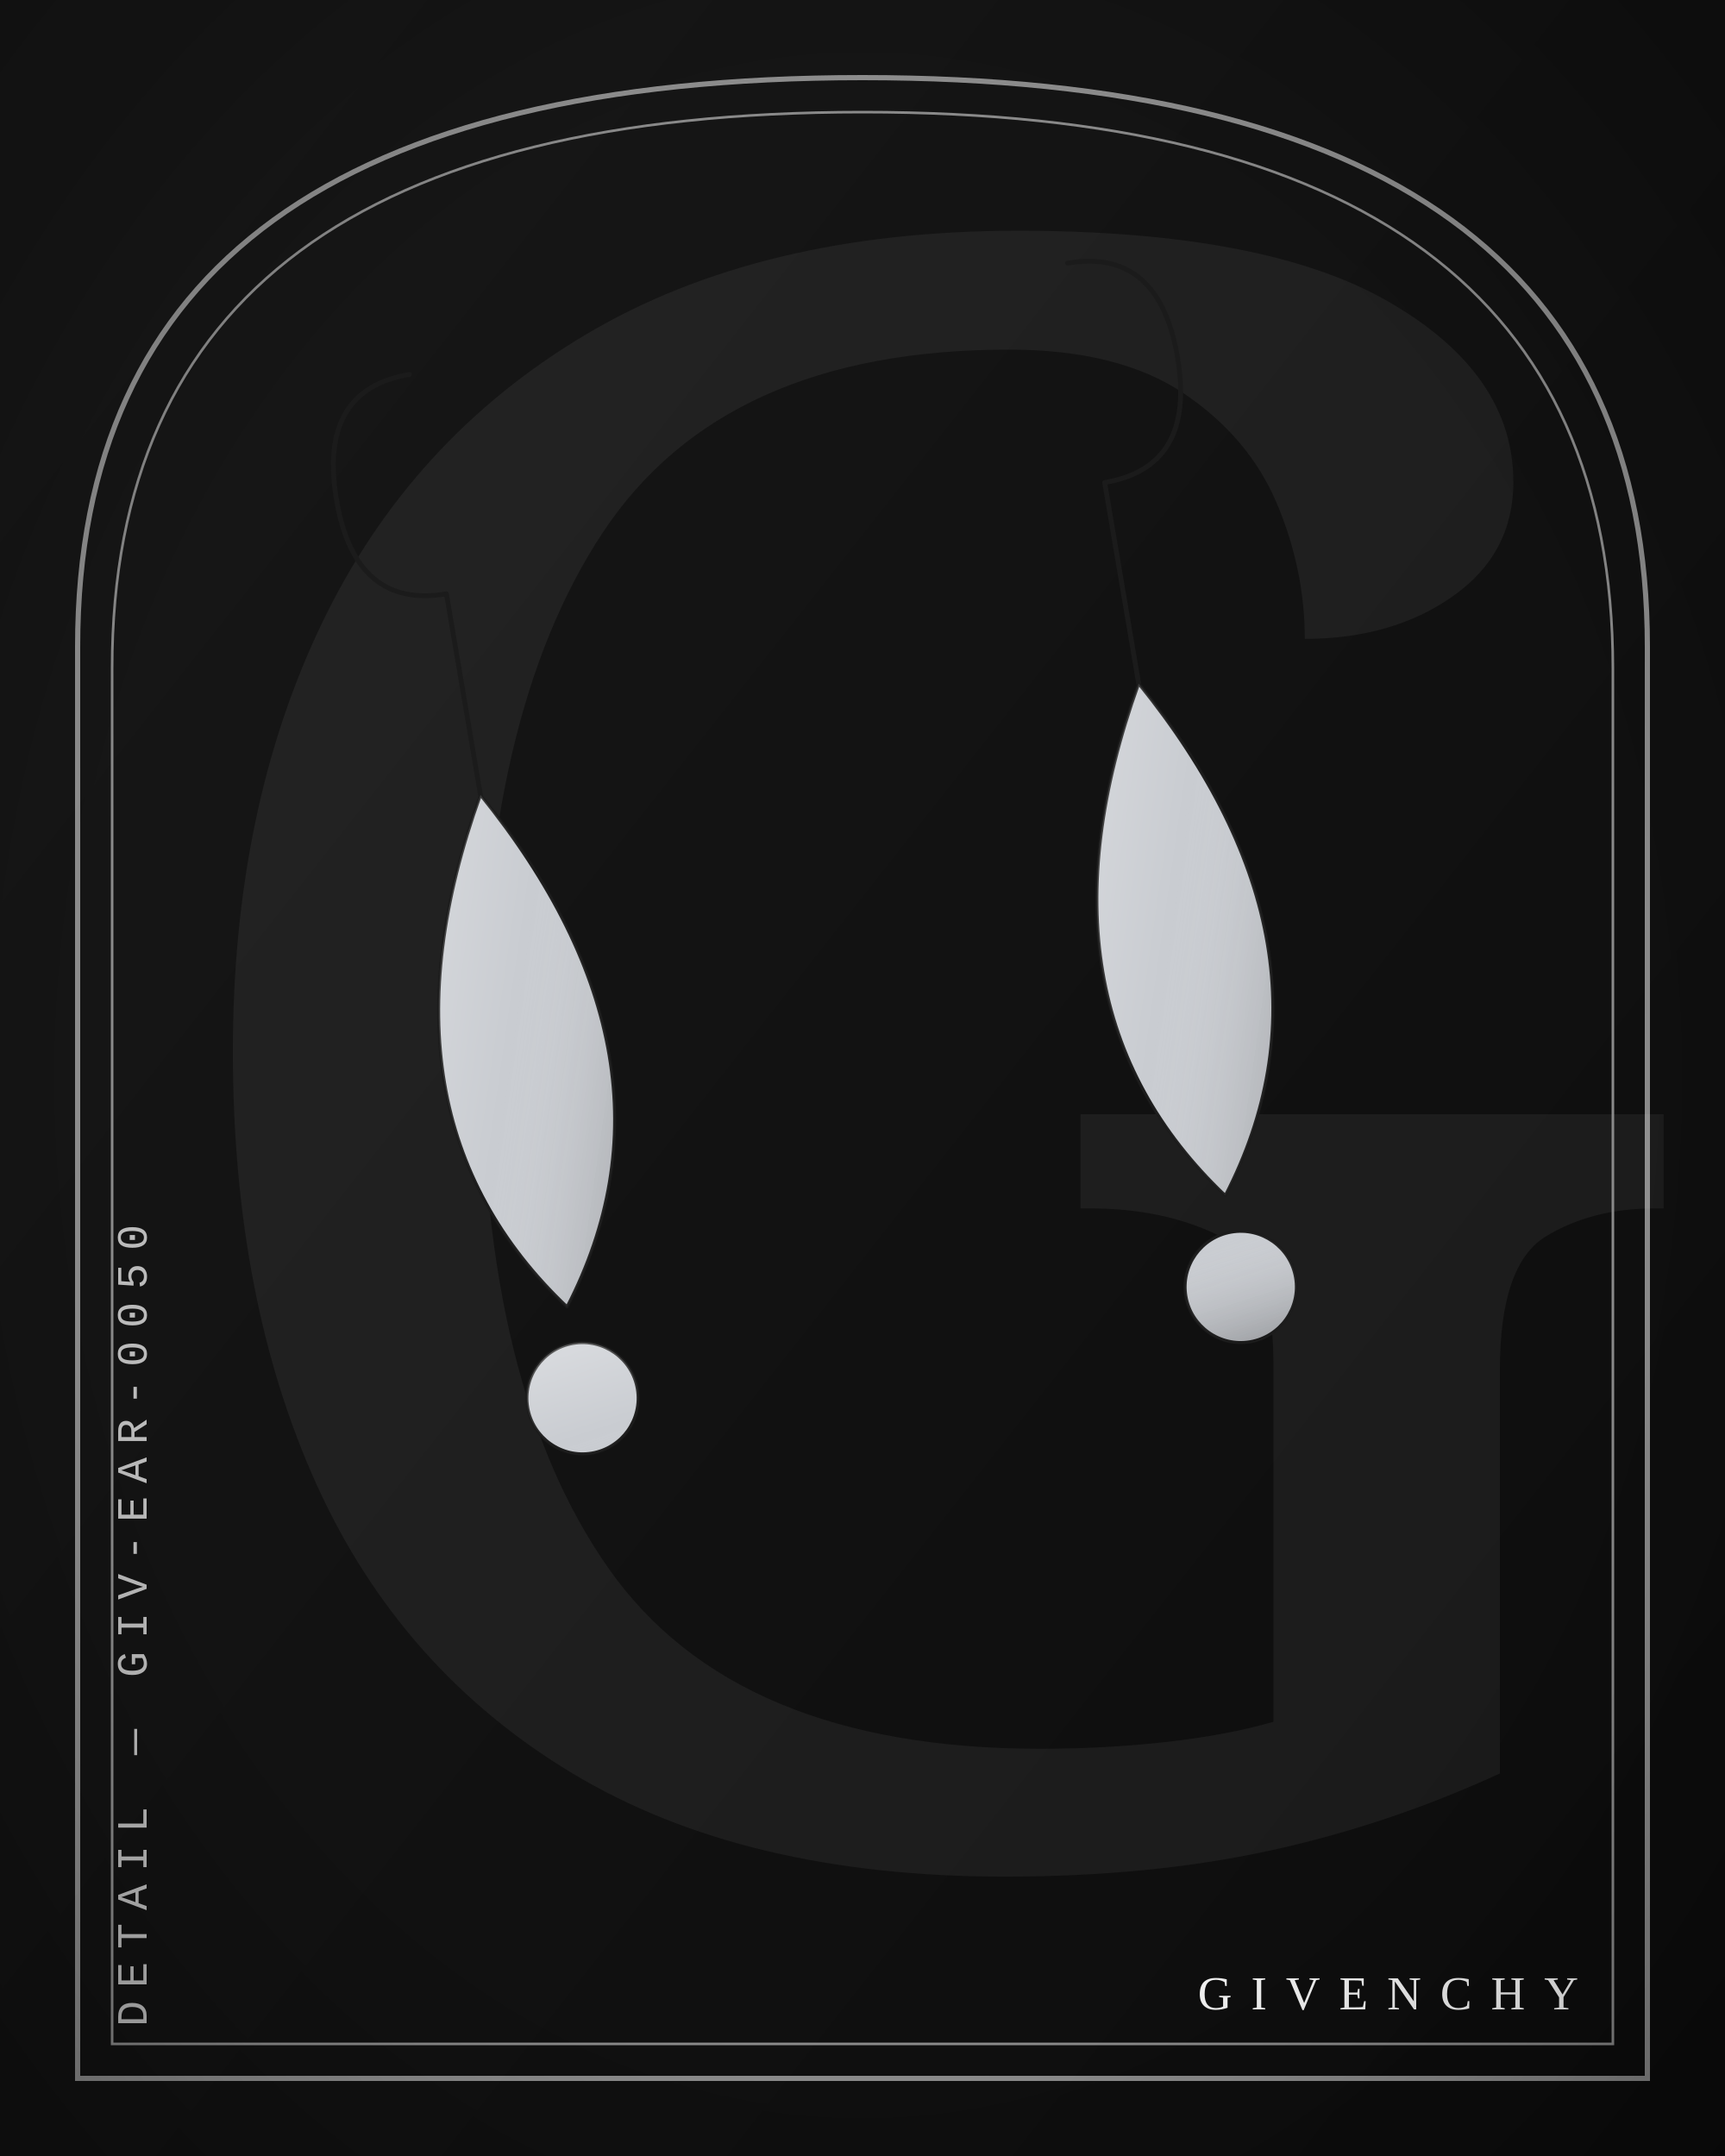
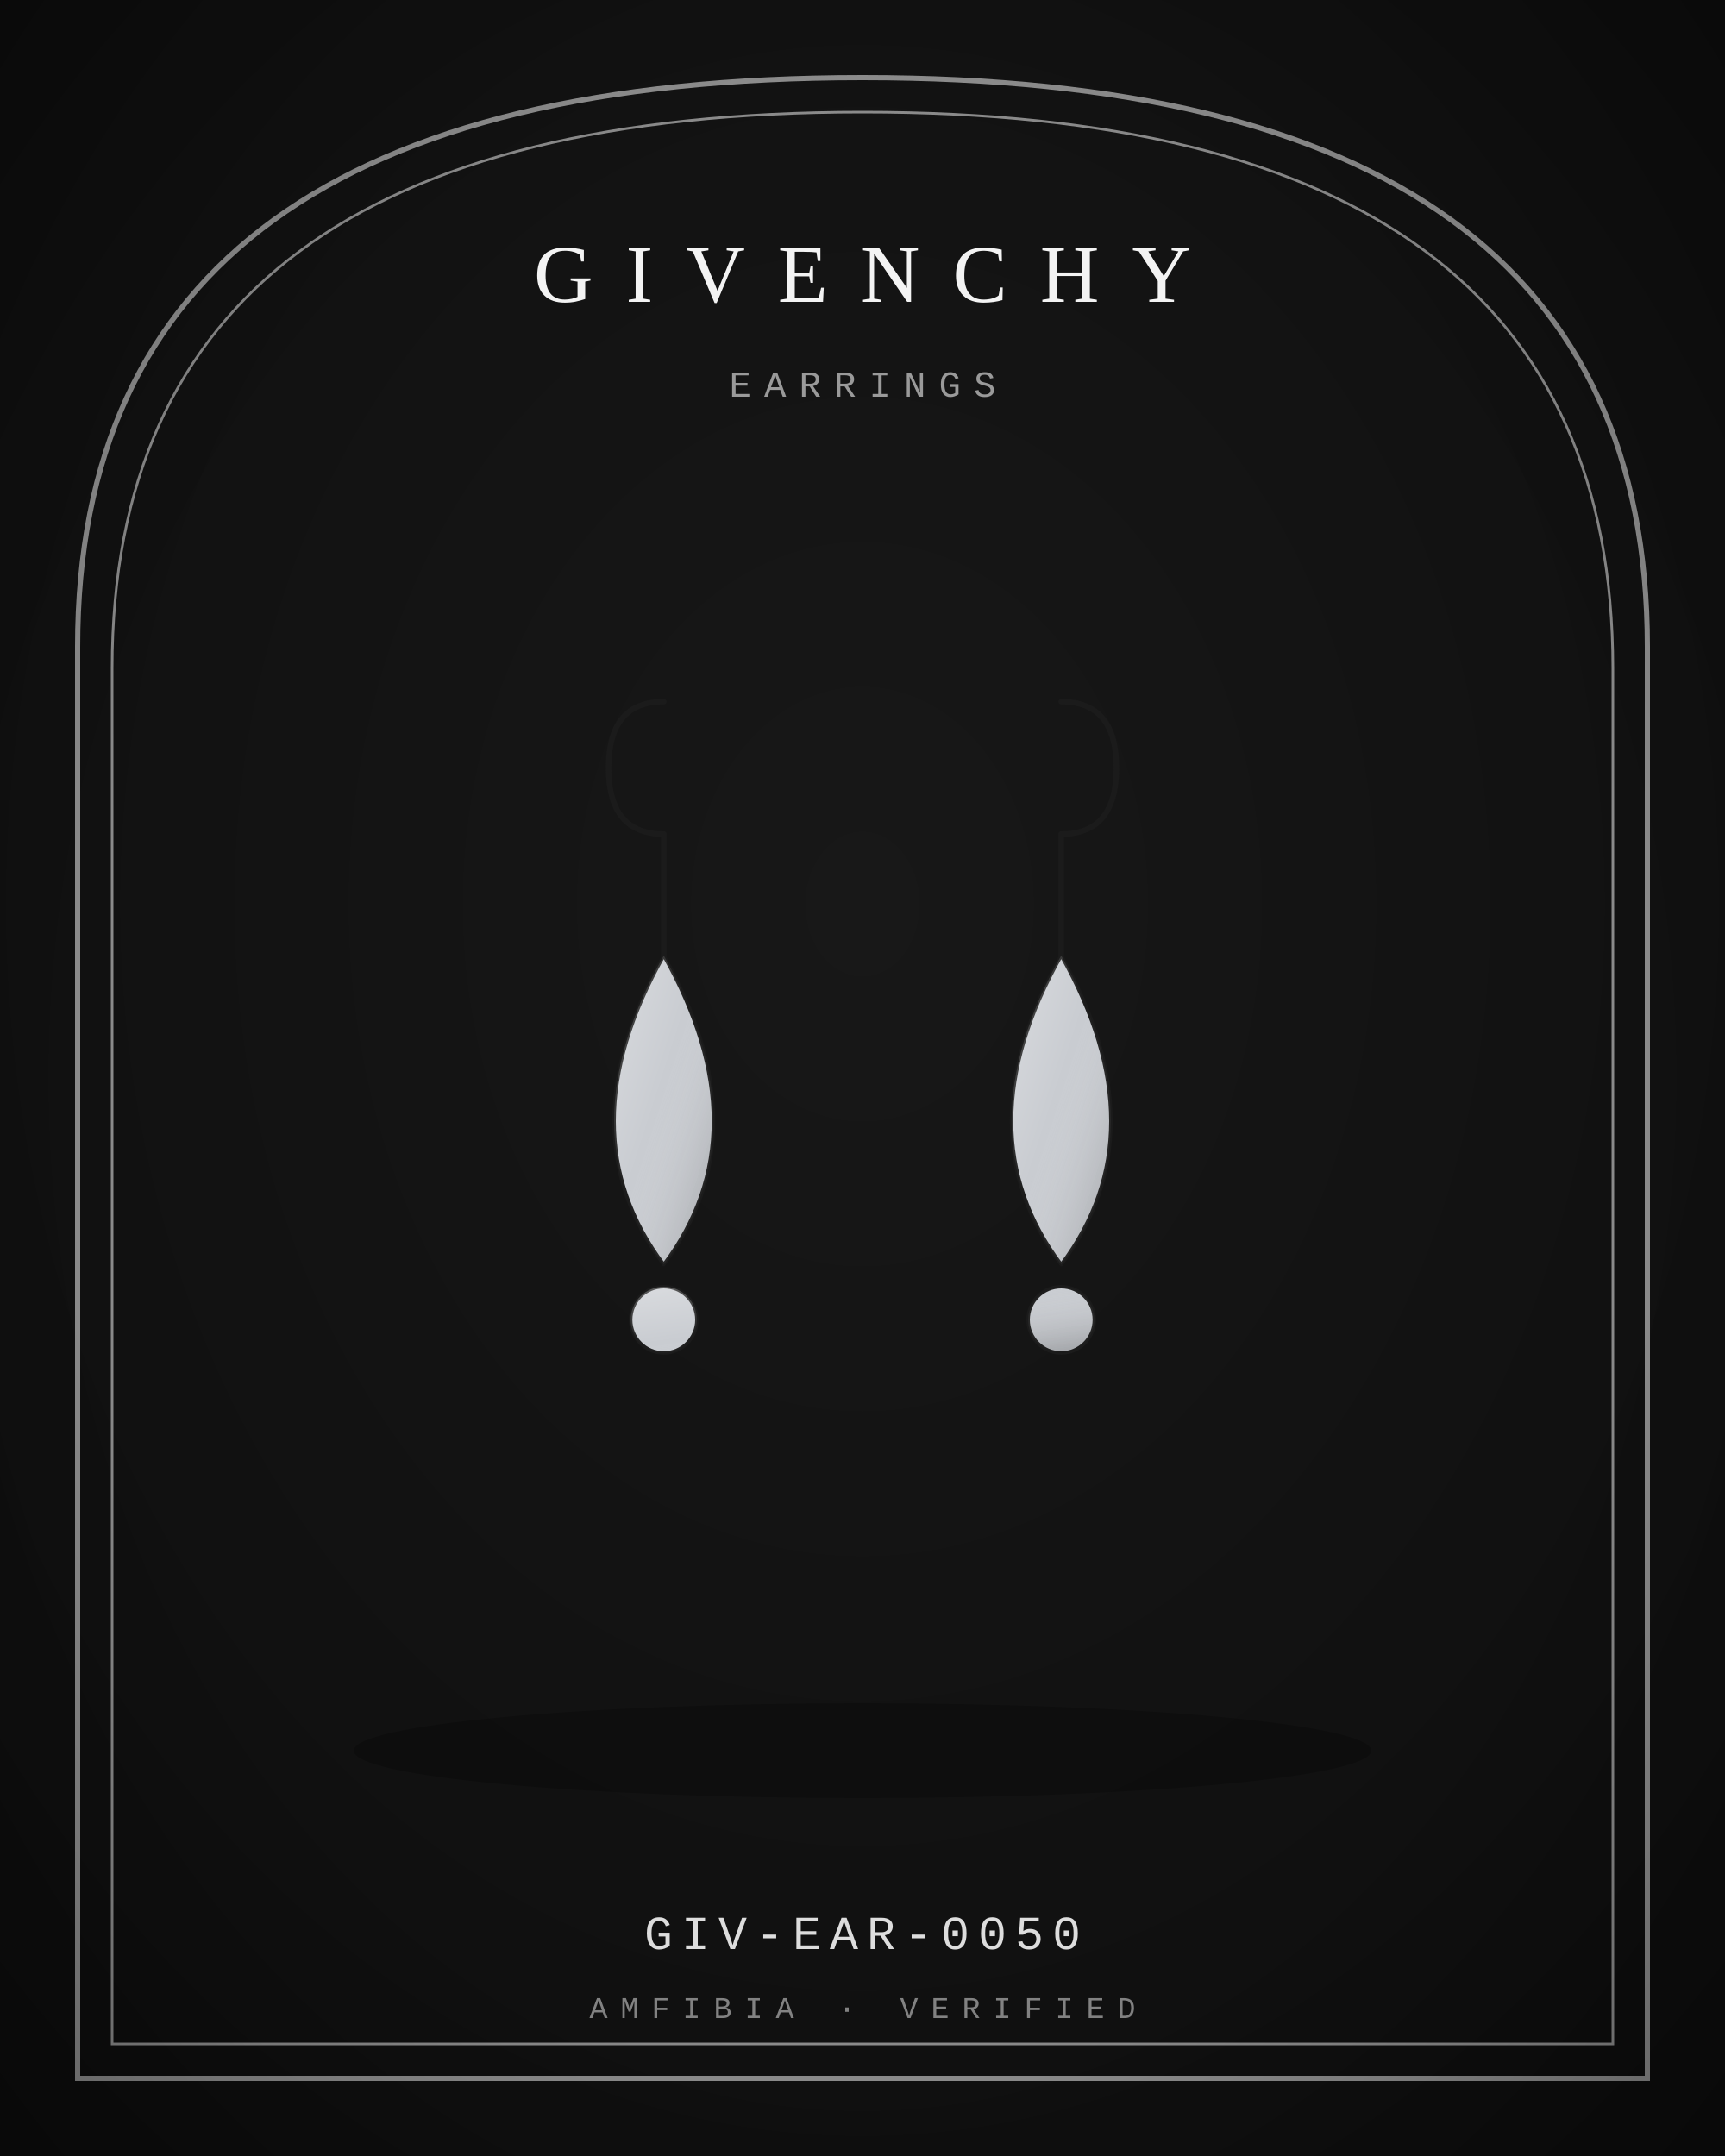
<svg xmlns="http://www.w3.org/2000/svg" viewBox="0 0 400 500" width="800" height="1000">
  <defs>
    <radialGradient id="bg" cx="50%" cy="42%" r="80%">
      <stop offset="0" stop-color="#181818" />
      <stop offset="1" stop-color="#0C0C0C" />
    </radialGradient>
    <linearGradient id="bgd" x1="0" y1="0" x2="1" y2="1">
      <stop offset="0" stop-color="#181818" />
      <stop offset="1" stop-color="#0C0C0C" />
    </linearGradient>
    <linearGradient id="sheen" x1="0" y1="0" x2="1" y2="1">
      <stop offset="0" stop-color="#fff" stop-opacity=".30" />
      <stop offset=".45" stop-color="#fff" stop-opacity="0" />
      <stop offset="1" stop-color="#000" stop-opacity=".22" />
    </linearGradient>
    <linearGradient id="multi" x1="0" y1="0" x2="1" y2="1">
      <stop offset="0" stop-color="#B3122E" />
      <stop offset=".35" stop-color="#C9A227" />
      <stop offset=".7" stop-color="#2F5D46" />
      <stop offset="1" stop-color="#3557A0" />
    </linearGradient>
    <radialGradient id="vig" cx="50%" cy="50%" r="75%">
      <stop offset=".6" stop-color="#000" stop-opacity="0" />
      <stop offset="1" stop-color="#000" stop-opacity=".35" />
    </radialGradient>
  </defs>
-   <rect width="400" height="500" fill="url(#bgd)" />
-   <text x="210" y="430" text-anchor="middle" font-family="Georgia, serif" font-size="520" fill="#F3F3F3" opacity="0.06">G</text>
+   <rect width="400" height="500" fill="url(#bg)" />
  <path d="M18 482 L18 150 Q18 18 200 18 Q382 18 382 150 L382 482 Z" fill="none" stroke="#F3F3F3" stroke-width="1.2" opacity="0.55" />
  <path d="M26 474 L26 155 Q26 26 200 26 Q374 26 374 155 L374 474 Z" fill="none" stroke="#8A8A8A" stroke-width="0.6" />
-   <g transform="rotate(-9.6 200 250) translate(-14 20) scale(2.15)">
-     <path d="M64 24 Q54 24 54 36 Q54 48 64 48 L64 70" fill="none" stroke="#1B1B1B" stroke-width="2.24" stroke-linejoin="round" stroke-linecap="round" vector-effect="non-scaling-stroke" />
-     <path d="M64 70 Q46 102 64 126 Q82 102 64 70 Z" fill="#C9CCD1" stroke="#1B1B1B" stroke-width="1.4" stroke-linejoin="round" stroke-linecap="round" vector-effect="non-scaling-stroke" />
+   <ellipse cx="200" cy="406" rx="118" ry="11" fill="#000" opacity="0.22" />
+   <g transform="translate(72 132) scale(1.28)">
+     <path d="M64 24 Q54 24 54 36 Q54 48 64 48 L64 70" fill="none" stroke="#1B1B1B" stroke-width="2.56" stroke-linejoin="round" stroke-linecap="round" vector-effect="non-scaling-stroke" />
+     <path d="M64 70 Q46 102 64 126 Q82 102 64 70 Z" fill="#C9CCD1" stroke="#1B1B1B" stroke-width="1.6" stroke-linejoin="round" stroke-linecap="round" vector-effect="non-scaling-stroke" />
    <path d="M64 70 Q46 102 64 126 Q82 102 64 70 Z" fill="url(#sheen)" stroke="none" />
-     <path d="M136 24 Q146 24 146 36 Q146 48 136 48 L136 70" fill="none" stroke="#1B1B1B" stroke-width="2.24" stroke-linejoin="round" stroke-linecap="round" vector-effect="non-scaling-stroke" />
-     <path d="M136 70 Q118 102 136 126 Q154 102 136 70 Z" fill="#C9CCD1" stroke="#1B1B1B" stroke-width="1.4" stroke-linejoin="round" stroke-linecap="round" vector-effect="non-scaling-stroke" />
+     <path d="M136 24 Q146 24 146 36 Q146 48 136 48 L136 70" fill="none" stroke="#1B1B1B" stroke-width="2.56" stroke-linejoin="round" stroke-linecap="round" vector-effect="non-scaling-stroke" />
+     <path d="M136 70 Q118 102 136 126 Q154 102 136 70 Z" fill="#C9CCD1" stroke="#1B1B1B" stroke-width="1.6" stroke-linejoin="round" stroke-linecap="round" vector-effect="non-scaling-stroke" />
    <path d="M136 70 Q118 102 136 126 Q154 102 136 70 Z" fill="url(#sheen)" stroke="none" />
-     <path d="M64 136 m-6 0 a6 6 0 1 0 12 0 a6 6 0 1 0 -12 0 M136 136 m-6 0 a6 6 0 1 0 12 0 a6 6 0 1 0 -12 0" fill="#C9CCD1" stroke="#1B1B1B" stroke-width="1.4" stroke-linejoin="round" stroke-linecap="round" vector-effect="non-scaling-stroke" />
+     <path d="M64 136 m-6 0 a6 6 0 1 0 12 0 a6 6 0 1 0 -12 0 M136 136 m-6 0 a6 6 0 1 0 12 0 a6 6 0 1 0 -12 0" fill="#C9CCD1" stroke="#1B1B1B" stroke-width="1.6" stroke-linejoin="round" stroke-linecap="round" vector-effect="non-scaling-stroke" />
    <path d="M64 136 m-6 0 a6 6 0 1 0 12 0 a6 6 0 1 0 -12 0 M136 136 m-6 0 a6 6 0 1 0 12 0 a6 6 0 1 0 -12 0" fill="url(#sheen)" stroke="none" />
  </g>
-   <g transform="translate(34 470) rotate(-90)">
-     <text x="0" y="0" text-anchor="start" font-family="'Courier New', Courier, monospace" font-size="10" letter-spacing="3" fill="#F3F3F3" opacity="0.75">DETAIL — GIV-EAR-0050</text>
+   <g>
+     <text x="200" y="70" text-anchor="middle" font-size="19" fill="#F3F3F3" font-family="'Trajan Pro', 'Times New Roman', serif" font-weight="400" letter-spacing="7.6">GIVENCHY</text>
  </g>
-   <g>
-     <text x="366" y="466" text-anchor="end" font-size="11" fill="#F3F3F3" font-family="'Trajan Pro', 'Times New Roman', serif" font-weight="400" letter-spacing="4.4">GIVENCHY</text>
-   </g>
+   <text x="200" y="92" text-anchor="middle" font-family="'Courier New', Courier, monospace" font-size="8.5" letter-spacing="3" fill="#F3F3F3" opacity="0.6">EARRINGS</text>
+   <text x="200" y="452" text-anchor="middle" font-family="'Courier New', Courier, monospace" font-size="11" letter-spacing="2" fill="#F3F3F3" opacity="0.9">GIV-EAR-0050</text>
+   <text x="200" y="468" text-anchor="middle" font-family="'Courier New', Courier, monospace" font-size="7" letter-spacing="3" fill="#F3F3F3" opacity="0.5">AMFIBIA · VERIFIED</text>
  <rect width="400" height="500" fill="url(#vig)" />
</svg>
